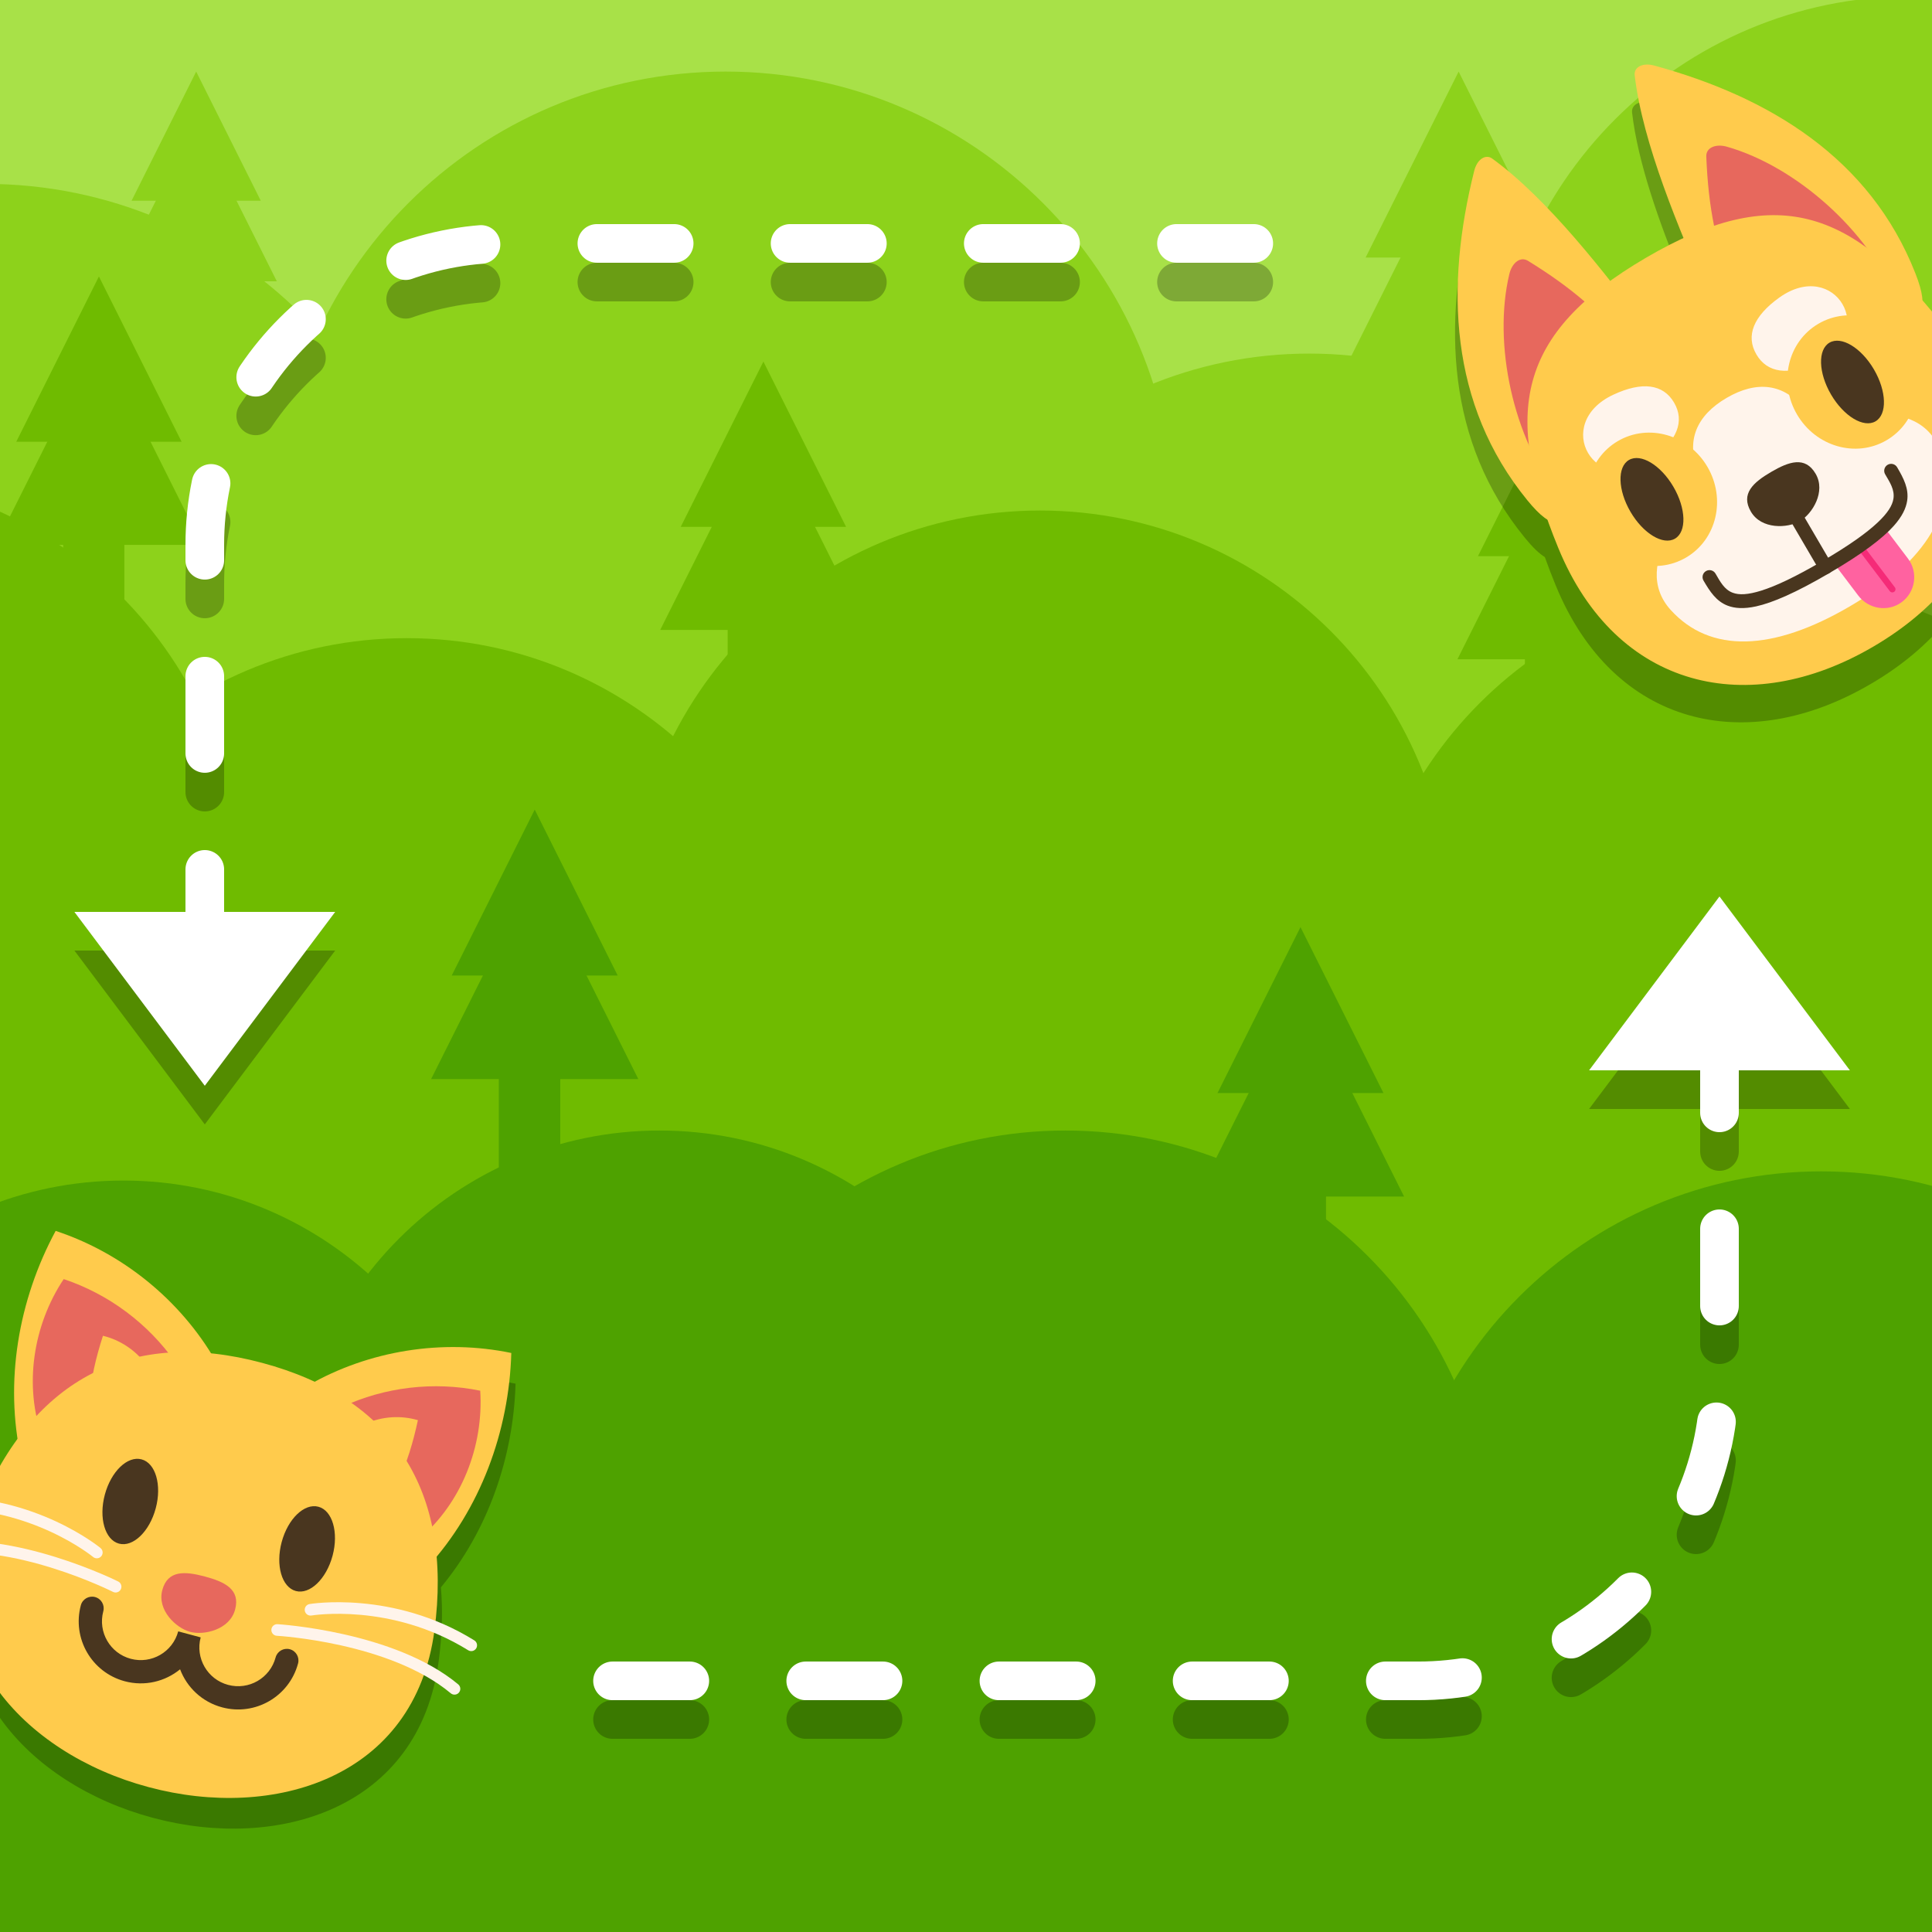
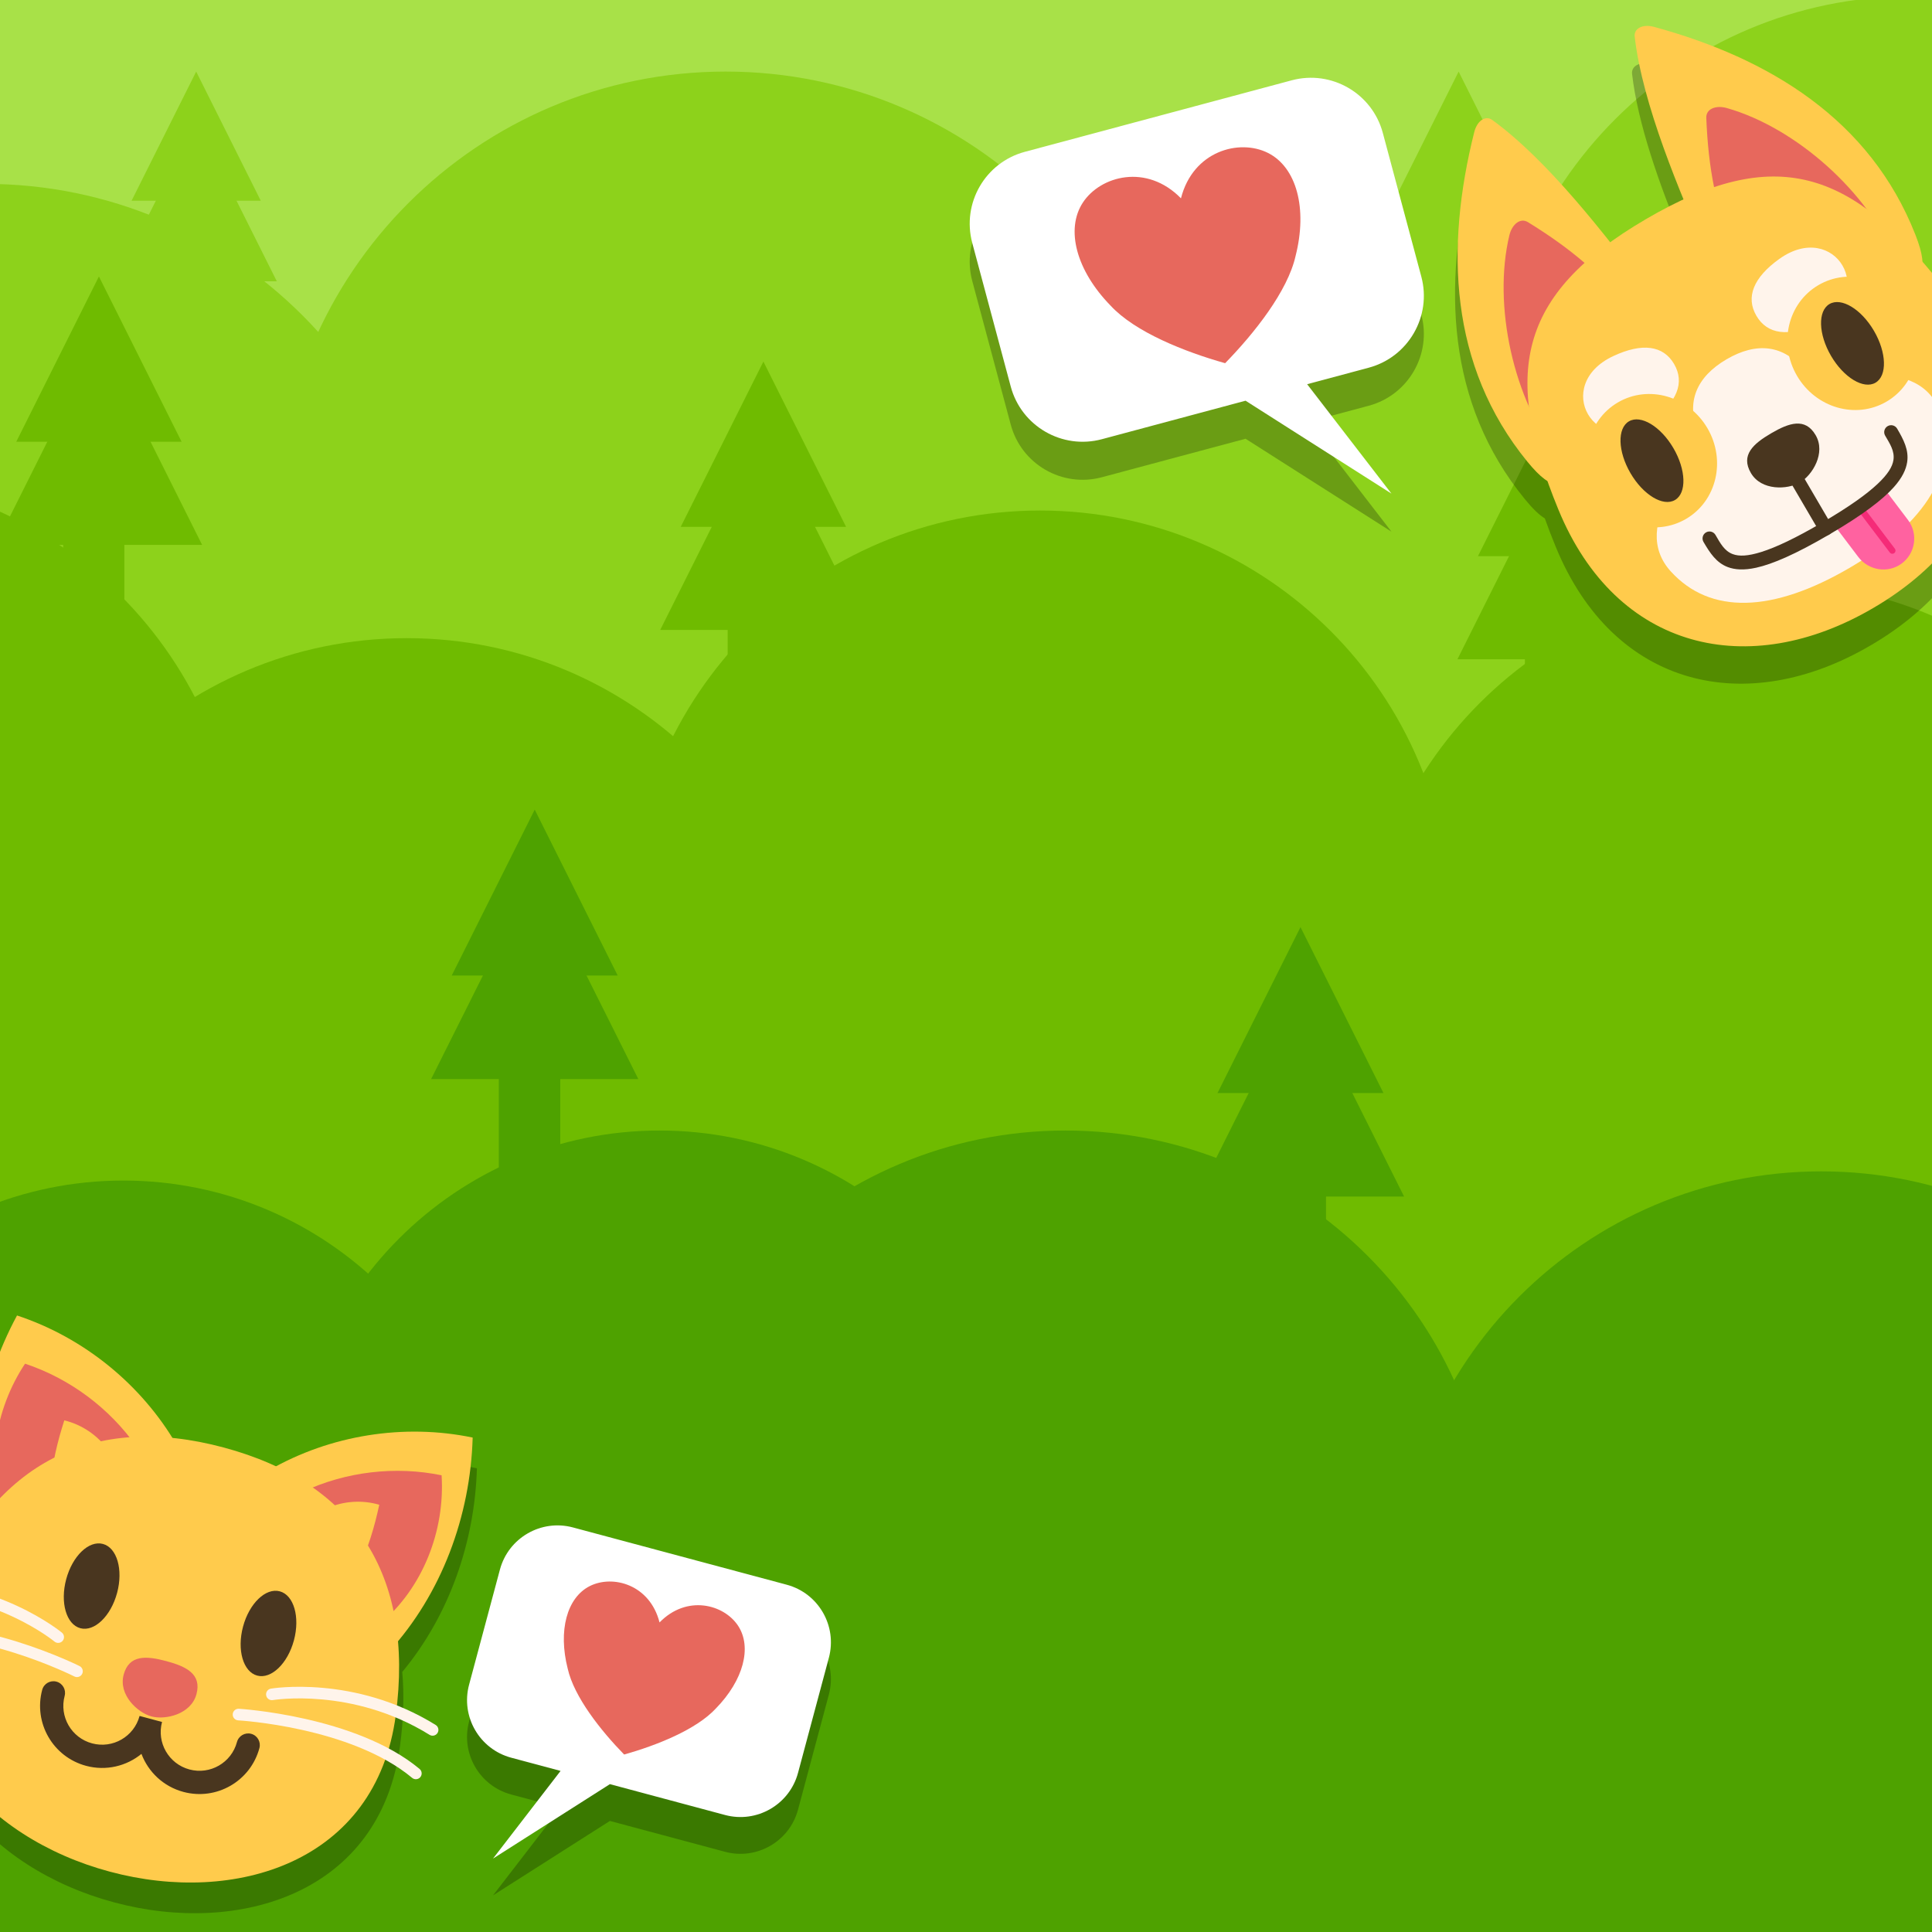
- <svg xmlns="http://www.w3.org/2000/svg" width="100%" height="100%" viewBox="0 0 100 100" version="1.1" xml:space="preserve" style="fill-rule:evenodd;clip-rule:evenodd;stroke-linecap:round;stroke-linejoin:round;stroke-miterlimit:1.5;">
+ <svg xmlns="http://www.w3.org/2000/svg" width="100%" height="100%" viewBox="0 0 100 100" version="1.1" xml:space="preserve" style="fill-rule:evenodd;clip-rule:evenodd;stroke-linejoin:round;stroke-miterlimit:2;">
  <g id="background-play" transform="matrix(1,0,0,1,-378,-180)">
    <g id="Background-Forest" transform="matrix(0.169168,0,0,0.169106,366.632,183.641)">
      <g transform="matrix(1.01697,0,0,1.22606,-7.80764,-48.6039)">
        <g id="Layer-1">
          <rect x="0" y="0" width="920" height="430" style="fill:rgb(168,225,72);" />
        </g>
      </g>
      <g id="Layer-2" transform="matrix(1,0,0,1,0,-70.2495)">
        <g transform="matrix(1.63492,0,0,1.24488,-973.872,-13.2634)">
          <path d="M718,205.359L718,394.641C718,455.55 680.361,505 634,505C587.639,505 550,455.55 550,394.641L550,205.359C550,144.45 587.639,95 634,95C680.361,95 718,144.45 718,205.359Z" style="fill:rgb(141,210,27);" />
        </g>
        <g transform="matrix(1.63492,0,0,1.24488,-747.31,-47.6384)">
          <path d="M718,205.359L718,394.641C718,455.55 680.361,505 634,505C587.639,505 550,455.55 550,394.641L550,205.359C550,144.45 587.639,95 634,95C680.361,95 718,144.45 718,205.359Z" style="fill:rgb(141,210,27);" />
        </g>
        <g transform="matrix(1.52859,0,0,1.16392,-501.331,46.3706)">
          <path d="M718,205.359L718,394.641C718,455.55 680.361,505 634,505C587.639,505 550,455.55 550,394.641L550,205.359C550,144.45 587.639,95 634,95C680.361,95 718,144.45 718,205.359Z" style="fill:rgb(141,210,27);" />
        </g>
        <g transform="matrix(1.52859,0,0,1.16392,-316.956,-63.0043)">
          <path d="M718,205.359L718,394.641C718,455.55 680.361,505 634,505C587.639,505 550,455.55 550,394.641L550,205.359C550,144.45 587.639,95 634,95C680.361,95 718,144.45 718,205.359Z" style="fill:rgb(141,210,27);" />
        </g>
        <g id="Tree" transform="matrix(1.23375,0,0,1.23375,70.4685,-247.115)">
          <g transform="matrix(0.801131,0,0,0.801131,9.14797,61.2627)">
            <path d="M46,245L66,285L26,285L46,245Z" style="fill:rgb(141,210,27);" />
          </g>
          <g transform="matrix(1,0,0,1,0,24.576)">
            <path d="M46,245L66,285L26,285L46,245Z" style="fill:rgb(141,210,27);" />
          </g>
          <g transform="matrix(1,0,0,0.577655,0,148.362)">
            <rect x="39.072" y="258.94" width="11.855" height="69.246" style="fill:rgb(141,210,27);" />
          </g>
        </g>
        <g id="Tree1" transform="matrix(1.77621,0,0,1.77621,431.786,-386.819)">
          <g transform="matrix(0.801131,0,0,0.801131,9.14797,61.2627)">
            <path d="M46,245L66,285L26,285L46,245Z" style="fill:rgb(141,210,27);" />
          </g>
          <g transform="matrix(1,0,0,1,0,24.576)">
            <path d="M46,245L66,285L26,285L46,245Z" style="fill:rgb(141,210,27);" />
          </g>
          <g transform="matrix(1,0,0,0.577655,0,148.362)">
            <rect x="39.072" y="258.94" width="11.855" height="69.246" style="fill:rgb(141,210,27);" />
          </g>
        </g>
      </g>
      <g id="Layer-3" transform="matrix(1,0,0,1,0,69.7932)">
        <g transform="matrix(1.49718,0,0,1.14,-934.116,-54.3)">
          <path d="M718,205.359L718,394.641C718,455.55 680.361,505 634,505C587.639,505 550,455.55 550,394.641L550,205.359C550,144.45 587.639,95 634,95C680.361,95 718,144.45 718,205.359Z" style="fill:rgb(111,187,0);" />
        </g>
        <g transform="matrix(1.49718,0,0,1.14,-757.554,-4.30004)">
          <path d="M718,205.359L718,394.641C718,455.55 680.361,505 634,505C587.639,505 550,455.55 550,394.641L550,205.359C550,144.45 587.639,95 634,95C680.361,95 718,144.45 718,205.359Z" style="fill:rgb(111,187,0);" />
        </g>
        <g transform="matrix(1.49718,0,0,1.14,-563.804,-43.3625)">
          <path d="M718,205.359L718,394.641C718,455.55 680.361,505 634,505C587.639,505 550,455.55 550,394.641L550,205.359C550,144.45 587.639,95 634,95C680.361,95 718,144.45 718,205.359Z" style="fill:rgb(111,187,0);" />
        </g>
        <g transform="matrix(1.49718,0,0,1.23479,-340.366,-30.2953)">
          <path d="M718,196.887L718,403.113C718,459.346 680.361,505 634,505C587.639,505 550,459.346 550,403.113L550,196.887C550,140.654 587.639,95 634,95C680.361,95 718,140.654 718,196.887Z" style="fill:rgb(111,187,0);" />
        </g>
        <g id="Tree2" transform="matrix(1.57858,0,0,1.57858,24.853,-413.246)">
          <g transform="matrix(0.801131,0,0,0.801131,9.14797,61.2627)">
            <path d="M46,245L66,285L26,285L46,245Z" style="fill:rgb(111,187,0);" />
          </g>
          <g transform="matrix(1,0,0,1,0,24.576)">
            <path d="M46,245L66,285L26,285L46,245Z" style="fill:rgb(111,187,0);" />
          </g>
          <g transform="matrix(1,0,0,0.577655,0,148.362)">
            <rect x="39.072" y="258.94" width="11.855" height="69.246" style="fill:rgb(111,187,0);" />
          </g>
        </g>
        <g id="Tree3" transform="matrix(1.57858,0,0,1.57858,228.161,-387.203)">
          <g transform="matrix(0.801131,0,0,0.801131,9.14797,61.2627)">
            <path d="M46,245L66,285L26,285L46,245Z" style="fill:rgb(111,187,0);" />
          </g>
          <g transform="matrix(1,0,0,1,0,24.576)">
            <path d="M46,245L66,285L26,285L46,245Z" style="fill:rgb(111,187,0);" />
          </g>
          <g transform="matrix(1,0,0,0.577655,0,148.362)">
            <rect x="39.072" y="258.94" width="11.855" height="69.246" style="fill:rgb(111,187,0);" />
          </g>
        </g>
        <g id="Tree4" transform="matrix(1.57858,0,0,1.57858,472.092,-378.235)">
          <g transform="matrix(0.801131,0,0,0.801131,9.14797,61.2627)">
            <path d="M46,245L66,285L26,285L46,245Z" style="fill:rgb(111,187,0);" />
          </g>
          <g transform="matrix(1,0,0,1,0,24.576)">
            <path d="M46,245L66,285L26,285L46,245Z" style="fill:rgb(111,187,0);" />
          </g>
          <g transform="matrix(1,0,0,0.577655,0,148.362)">
            <rect x="39.072" y="258.94" width="11.855" height="69.246" style="fill:rgb(111,187,0);" />
          </g>
        </g>
        <g id="Tree5" transform="matrix(1.31054,0,0,1.31054,512.959,-322.667)">
          <g transform="matrix(0.801131,0,0,0.801131,9.14797,61.2627)">
            <path d="M46,245L66,285L26,285L46,245Z" style="fill:rgb(111,187,0);" />
          </g>
          <g transform="matrix(1,0,0,1,0,24.576)">
            <path d="M46,245L66,285L26,285L46,245Z" style="fill:rgb(111,187,0);" />
          </g>
          <g transform="matrix(1,0,0,0.577655,0,148.362)">
            <rect x="39.072" y="258.94" width="11.855" height="69.246" style="fill:rgb(111,187,0);" />
          </g>
        </g>
      </g>
      <g id="Layer-4" transform="matrix(1,0,0,1,66.8588,19.9999)">
        <g transform="matrix(1.34242,0,0,0.766677,-812.997,246.978)">
          <path d="M718,242.134L718,357.866C718,439.071 680.361,505 634,505C587.639,505 550,439.071 550,357.866L550,242.134C550,160.929 587.639,95 634,95C680.361,95 718,160.929 718,242.134Z" style="fill:rgb(78,162,0);" />
        </g>
        <g transform="matrix(1.34242,0,0,0.766677,-648.934,231.666)">
          <path d="M718,242.134L718,357.866C718,439.071 680.361,505 634,505C587.639,505 550,439.071 550,357.866L550,242.134C550,160.929 587.639,95 634,95C680.361,95 718,160.929 718,242.134Z" style="fill:rgb(78,162,0);" />
        </g>
        <g transform="matrix(1.55595,0,0,0.888628,-660.127,220.08)">
          <path d="M718,242.134L718,357.866C718,439.071 680.361,505 634,505C587.639,505 550,439.071 550,357.866L550,242.134C550,160.929 587.639,95 634,95C680.361,95 718,160.929 718,242.134Z" style="fill:rgb(78,162,0);" />
        </g>
        <g transform="matrix(1.55595,0,0,0.888628,-428.877,232.58)">
          <path d="M718,242.134L718,357.866C718,439.071 680.361,505 634,505C587.639,505 550,439.071 550,357.866L550,242.134C550,160.929 587.639,95 634,95C680.361,95 718,160.929 718,242.134Z" style="fill:rgb(78,162,0);" />
        </g>
        <g id="Tree6" transform="matrix(1.5849,0,0,1.5849,91.0421,-201.899)">
          <g transform="matrix(0.801131,0,0,0.801131,9.14797,61.2627)">
            <path d="M46,245L66,285L26,285L46,245Z" style="fill:rgb(78,162,0);" />
          </g>
          <g transform="matrix(1,0,0,1,0,24.576)">
            <path d="M46,245L66,285L26,285L46,245Z" style="fill:rgb(78,162,0);" />
          </g>
          <g transform="matrix(1,0,0,0.68229,0,121.268)">
            <rect x="39.072" y="258.94" width="11.855" height="69.246" style="fill:rgb(78,162,0);" />
          </g>
        </g>
        <g id="Tree7" transform="matrix(1.5849,0,0,1.5849,325.343,-165.935)">
          <g transform="matrix(0.801131,0,0,0.801131,9.14797,61.2627)">
            <path d="M46,245L66,285L26,285L46,245Z" style="fill:rgb(78,162,0);" />
          </g>
          <g transform="matrix(1,0,0,1,0,24.576)">
            <path d="M46,245L66,285L26,285L46,245Z" style="fill:rgb(78,162,0);" />
          </g>
          <g transform="matrix(1,0,0,0.68229,0,121.268)">
            <rect x="39.072" y="258.94" width="11.855" height="69.246" style="fill:rgb(78,162,0);" />
          </g>
        </g>
      </g>
    </g>
-     <g id="Kitty" transform="matrix(0.0581151,0.0155719,-0.0155719,0.0581151,378.338,240.413)">
+     <g id="Kitty" transform="matrix(0.0581151,0.0155719,-0.0155719,0.0581151,376.338,244.791)">
      <g transform="matrix(1,0,0,1,309.49,191.15)">
        <path d="M145.024,61.304C151.789,79.888 156.68,100.54 159.633,123.224C176.206,250.561 68.032,316.925 -42.714,316.925L-43.485,316.925C-154.229,316.925 -262.404,250.561 -245.831,123.224C-242.634,98.654 -237.161,76.468 -229.496,56.711C-254.15,0.292 -258.376,-64.553 -244.115,-124.582C-186.299,-121.309 -129.924,-97.038 -87.691,-57.442C-73.671,-59.738 -58.799,-60.892 -43.099,-60.892C-26.198,-60.892 -10.255,-59.554 4.698,-56.895C46.994,-96.814 103.622,-121.294 161.704,-124.582C176.354,-62.918 171.495,3.829 145.024,61.304Z" style="fill-opacity:0.25;" />
      </g>
      <g transform="matrix(1,0,0,1,299.125,166.589)">
        <path d="M0,-52.338C42.748,-94.948 101.443,-121.171 161.704,-124.582C177.294,-58.963 170.792,12.411 139.664,72.244" style="fill:rgb(255,203,76);fill-rule:nonzero;" />
      </g>
      <g transform="matrix(1,0,0,1,332.083,172.887)">
        <path d="M0,-48.302C31.116,-74.427 70.771,-90.209 111.329,-92.611C126.587,-47.375 120.807,5.235 93.379,44.309" style="fill:rgb(231,104,93);fill-rule:nonzero;" />
      </g>
      <g transform="matrix(1,0,0,1,355.708,161.227)">
        <path d="M0,-28.146C11.862,-37.761 27.208,-42.98 42.474,-42.589C43.379,-23.373 43.095,-3.989 39.116,14.834" style="fill:rgb(255,203,76);fill-rule:nonzero;" />
      </g>
      <g transform="matrix(1,0,0,1,216.714,166.589)">
        <path d="M0,-52.338C-42.748,-94.948 -101.443,-121.171 -161.704,-124.582C-177.293,-58.963 -170.792,12.411 -139.664,72.244" style="fill:rgb(255,203,76);fill-rule:nonzero;" />
      </g>
      <g transform="matrix(1,0,0,1,183.757,172.887)">
        <path d="M0,-48.302C-31.117,-74.427 -70.771,-90.209 -111.33,-92.611C-126.587,-47.375 -120.807,5.235 -93.379,44.309" style="fill:rgb(231,104,93);fill-rule:nonzero;" />
      </g>
      <g transform="matrix(1,0,0,1,160.132,161.227)">
        <path d="M0,-28.146C-11.862,-37.761 -27.209,-42.98 -42.474,-42.589C-43.379,-23.373 -43.095,-3.989 -39.116,14.834" style="fill:rgb(255,203,76);fill-rule:nonzero;" />
      </g>
      <g transform="matrix(1,0,0,1,255.64,105.697)">
        <path d="M0,377.817C-110.744,377.817 -218.919,311.453 -202.346,184.116C-186.606,63.182 -115.759,0 0.386,0C116.53,0 187.379,63.182 203.118,184.116C219.691,311.453 111.517,377.817 0.771,377.817L0,377.817Z" style="fill:rgb(255,203,76);fill-rule:nonzero;" />
      </g>
      <g transform="matrix(0,-1,-1,0,334.777,227.583)">
        <path d="M-22.669,-22.67C-1.943,-22.67 14.858,-12.521 14.858,-0.001C14.858,12.519 -1.943,22.669 -22.669,22.669C-43.396,22.669 -60.197,12.519 -60.197,-0.001C-60.197,-12.521 -43.396,-22.67 -22.669,-22.67" style="fill:rgb(73,54,31);fill-rule:nonzero;" />
      </g>
      <g transform="matrix(0,-1,-1,0,177.273,227.584)">
        <path d="M-22.668,-22.67C-1.942,-22.67 14.859,-12.521 14.859,-0.001C14.859,12.519 -1.942,22.668 -22.668,22.668C-43.396,22.668 -60.197,12.519 -60.197,-0.001C-60.197,-12.521 -43.396,-22.67 -22.668,-22.67" style="fill:rgb(73,54,31);fill-rule:nonzero;" />
      </g>
      <g transform="matrix(0,1,1,0,277.709,282.45)">
        <path d="M65.051,-31.684L65.051,-11.684C83.479,-11.684 98.417,3.255 98.417,21.684C98.417,40.112 83.479,55.051 65.051,55.051C59.532,55.051 55.051,59.532 55.051,65.051C55.051,70.57 59.532,75.051 65.051,75.051C94.525,75.051 118.417,51.158 118.417,21.684C118.417,3.818 109.639,-11.998 96.16,-21.684C109.639,-31.37 118.417,-47.185 118.417,-65.05C118.417,-94.524 94.525,-118.417 65.051,-118.417C59.532,-118.417 55.051,-113.936 55.051,-108.417C55.051,-102.898 59.532,-98.417 65.051,-98.417C83.479,-98.417 98.417,-83.478 98.417,-65.05C98.417,-46.623 83.479,-31.684 65.051,-31.684Z" style="fill:rgb(73,54,31);" />
      </g>
      <g transform="matrix(-0.999024,-0.0441795,-0.0441795,0.999024,20.0911,267.466)">
        <path d="M-143.927,21.749C-146.484,22.785 -147.719,25.703 -146.683,28.26C-145.647,30.818 -142.729,32.053 -140.171,31.017C-140.171,31.017 -76.06,5.122 -2.102,31.1C0.502,32.015 3.358,30.643 4.273,28.04C5.187,25.436 3.816,22.58 1.212,21.665C-76.533,-5.643 -143.927,21.749 -143.927,21.749Z" style="fill:rgb(255,244,235);" />
      </g>
      <g transform="matrix(-0.998282,0.0585933,0.0585933,0.998282,23.4236,318.415)">
        <path d="M-161.308,10.477C-163.973,11.193 -165.555,13.938 -164.839,16.603C-164.123,19.268 -161.378,20.851 -158.713,20.135C-158.713,20.135 -65.011,-5.218 -1.108,19.958C1.46,20.969 4.365,19.706 5.377,17.139C6.388,14.571 5.125,11.665 2.558,10.654C-63.884,-15.522 -161.308,10.477 -161.308,10.477Z" style="fill:rgb(255,244,235);" />
      </g>
      <g transform="matrix(0.999024,-0.0441795,-0.0441795,-0.999024,351.885,303.209)">
        <path d="M1.295,-1.495C-1.263,-2.531 -4.181,-1.296 -5.217,1.262C-6.253,3.819 -5.018,6.737 -2.461,7.773C-2.461,7.773 64.933,35.165 142.678,7.857C145.282,6.942 146.653,4.086 145.739,1.482C144.824,-1.121 141.968,-2.493 139.364,-1.578C65.406,24.4 1.295,-1.495 1.295,-1.495Z" style="fill:rgb(255,244,235);" />
      </g>
      <g transform="matrix(0.998282,0.0585929,0.0585929,-0.998282,327.771,319.609)">
        <path d="M1.746,-9.521C-0.919,-10.237 -3.664,-8.654 -4.38,-5.989C-5.096,-3.324 -3.514,-0.579 -0.849,0.137C-0.849,0.137 96.575,26.136 163.018,-0.04C165.585,-1.051 166.848,-3.957 165.837,-6.524C164.825,-9.092 161.92,-10.355 159.352,-9.344C95.448,15.832 1.746,-9.521 1.746,-9.521Z" style="fill:rgb(255,244,235);" />
      </g>
      <g transform="matrix(0,-1,-1,0,252.183,288.199)">
        <path d="M-28.573,-36.258C-10.671,-36.258 -7.784,-21.745 -7.784,-3.842C-7.784,14.06 -10.671,28.573 -28.573,28.573C-46.476,28.573 -57.047,8.578 -57.047,-3.842C-57.047,-16.263 -46.476,-36.258 -28.573,-36.258" style="fill:rgb(231,104,93);fill-rule:nonzero;" />
      </g>
    </g>
-     <g id="Puppy" transform="matrix(0.777648,-0.448975,0.448975,0.777648,195.651,146.72)">
+     <g id="Puppy" transform="matrix(0.777648,-0.448975,0.448975,0.777648,195.651,144.72)">
      <g transform="matrix(0.0759598,-0.000439997,0.000439997,0.0759598,227.476,191.865)">
        <path d="M209.093,184.903C210.47,192.14 211.705,199.695 212.818,207.573C229.093,322.771 153.375,392.93 44.63,392.93L43.873,392.93C-64.872,392.93 -140.589,322.771 -124.315,207.573C-123.202,199.694 -121.967,192.14 -120.59,184.903C-122.925,180.655 -124.824,174.024 -126.305,164.553C-140.858,71.444 -97.851,-7.288 -34.861,-71.607C-28.262,-78.345 -20.754,-78.175 -18.374,-72.754C-3.011,-37.754 5.874,9.279 12.033,52.574C22.048,51.604 32.77,51.128 44.252,51.128C55.734,51.128 66.456,51.604 76.471,52.574C82.63,9.279 91.515,-37.754 106.878,-72.754C109.257,-78.175 116.764,-78.345 123.364,-71.607C186.354,-7.288 229.362,71.444 214.807,164.553C213.327,174.024 211.428,180.655 209.093,184.903Z" style="fill-opacity:0.25;" />
      </g>
      <g transform="matrix(0.0759598,-0.000439997,0.000439997,0.0759598,228.683,190.074)">
        <path d="M0,117.792C-45.777,119.345 -65.359,150.459 -96.964,181.546C-111.797,196.137 -121.373,196.096 -126.305,164.553C-140.858,71.444 -97.851,-7.288 -34.861,-71.607C-28.262,-78.345 -20.754,-78.175 -18.374,-72.754C2.711,-24.717 11.594,45.985 17.975,98.581C19.804,113.656 20.773,117.088 0,117.792" style="fill:rgb(255,203,76);fill-rule:nonzero;" />
      </g>
      <g transform="matrix(0.0759598,-0.000439997,0.000439997,0.0759598,222.013,191.067)">
        <path d="M0,164.706C19.072,137.418 46.176,118.452 77.574,113.198C89.537,111.196 89.57,106.883 87.839,95.893C81.877,58.06 72.081,29.782 53.767,-4.618C50.508,-10.738 42.428,-9.329 36.519,-3.161C-1.229,36.237 -23.957,106.211 -15.9,160.866C-13.751,175.444 -6.694,174.286 0,164.706" style="fill:rgb(231,104,93);fill-rule:nonzero;" />
      </g>
      <g transform="matrix(0.0759598,-0.000439997,0.000439997,0.0759598,234.049,191.503)">
        <path d="M0,79.37C6.382,26.774 15.264,-43.928 36.35,-91.965C38.729,-97.386 46.236,-97.556 52.836,-90.818C115.826,-26.499 158.834,52.233 144.279,145.342C139.349,176.885 129.772,176.926 114.938,162.335C83.334,131.248 63.753,100.134 17.975,98.581C-2.799,97.877 -1.828,94.445 0,79.37" style="fill:rgb(255,203,76);fill-rule:nonzero;" />
      </g>
      <g transform="matrix(0.0759598,-0.000439997,0.000439997,0.0759598,242.087,190.951)">
        <path d="M0,164.706C-19.072,137.418 -46.175,118.452 -77.573,113.198C-89.537,111.196 -89.569,106.883 -87.838,95.893C-81.877,58.06 -72.081,29.782 -53.766,-4.618C-50.508,-10.738 -42.427,-9.329 -36.518,-3.161C1.23,36.237 23.958,106.211 15.9,160.866C13.752,175.444 6.695,174.286 0,164.706" style="fill:rgb(231,104,93);fill-rule:nonzero;" />
      </g>
      <g transform="matrix(0.0759598,-0.000439997,0.000439997,0.0759598,232.038,193.939)">
        <path d="M0,341.802C-108.745,341.802 -184.462,271.643 -168.188,156.445C-152.733,47.038 -113.669,0 0.379,0C114.426,0 153.49,47.038 168.945,156.445C185.22,271.643 109.502,341.802 0.757,341.802L0,341.802Z" style="fill:rgb(255,203,76);fill-rule:nonzero;" />
      </g>
      <g transform="matrix(0.0759598,-0.000439997,0.000439997,0.0759598,232.215,217.216)">
        <path d="M0,-135.741C64.799,-135.741 128.094,-111.898 118.396,-66.149C109.187,-22.7 67.732,0 -0.226,0C-68.184,0 -109.639,-22.7 -118.848,-66.149C-128.545,-111.898 -65.25,-135.741 -0.451,-135.741L0,-135.741Z" style="fill:rgb(255,244,235);fill-rule:nonzero;" />
      </g>
      <g transform="matrix(0.0759598,-0.000439997,0.000439997,0.0759598,223.555,202.011)">
        <path d="M0,0.109C0,15.675 13.286,30.88 38.778,28.55C62.99,26.338 75.639,16.38 75.639,0.054C75.639,-16.271 62.99,-26.229 38.778,-28.442C13.286,-30.771 0,-15.566 0,0.001L0,0.109Z" style="fill:rgb(255,244,235);fill-rule:nonzero;" />
      </g>
      <g transform="matrix(0.0759598,-0.000439997,0.000439997,0.0759598,240.544,201.912)">
        <path d="M0,0.109C0,15.675 -13.286,30.88 -38.779,28.55C-62.99,26.338 -75.64,16.38 -75.64,0.054C-75.64,-16.271 -62.99,-26.229 -38.779,-28.442C-13.286,-30.771 0,-15.566 0,0.001L0,0.109Z" style="fill:rgb(255,244,235);fill-rule:nonzero;" />
      </g>
      <g transform="matrix(0.0759598,-0.000439997,0.000439997,0.0759598,232.048,203.259)">
        <path d="M0,75.64C-25.493,75.64 -50.394,62.354 -46.579,36.861C-42.956,12.65 -26.646,0 0.089,0C26.825,0 43.134,12.65 46.757,36.861C50.572,62.354 25.671,75.64 0.178,75.64L0,75.64Z" style="fill:rgb(255,244,235);fill-rule:nonzero;" />
      </g>
      <g transform="matrix(0.0759598,-0.000439997,0.000439997,0.0759598,232.704,217.872)">
        <path d="M0,-38.582L3.094,-12.534C4.614,0.267 16.031,9.772 28.855,8.465C41.957,7.131 51.373,-4.67 49.826,-17.695L46.687,-44.128C46.394,-46.594 44.157,-48.354 41.692,-48.061L3.935,-43.577C1.469,-43.284 -0.293,-41.048 0,-38.582" style="fill:rgb(255,98,160);fill-rule:nonzero;" />
      </g>
      <g transform="matrix(0.0759598,-0.000439997,0.000439997,0.0759598,234.255,217.74)">
        <path d="M0,-43.914L5.015,-1.693C5.171,-0.375 6.367,0.567 7.687,0.411C9.006,0.254 9.948,-0.942 9.791,-2.261L4.776,-44.481L0,-43.914Z" style="fill:rgb(245,43,120);fill-rule:nonzero;" />
      </g>
      <g transform="matrix(0.0759598,-0.000439997,0.000439997,0.0759598,226.057,214.601)">
        <path d="M-5.268,-38.071C-5.268,-40.978 -2.907,-43.339 0,-43.339C2.907,-43.339 5.268,-40.978 5.268,-38.071C5.268,-30.934 4.865,-24.251 9.202,-18.905C12.512,-14.824 18.439,-11.727 28.577,-9.381C40.049,-6.728 56.441,-5.267 79.854,-5.267C103.266,-5.267 119.658,-6.728 131.13,-9.381C141.268,-11.727 147.195,-14.824 150.506,-18.905C154.842,-24.251 154.439,-30.934 154.439,-38.071C154.439,-40.978 156.8,-43.339 159.707,-43.339C162.614,-43.339 164.975,-40.978 164.975,-38.071C164.975,-28.384 164.574,-19.525 158.687,-12.268C155.125,-7.877 149.514,-3.955 140.395,-1.006C128.294,2.908 109.396,5.267 79.854,5.267C50.311,5.267 31.413,2.908 19.312,-1.006C10.193,-3.955 4.582,-7.877 1.02,-12.268C-4.867,-19.525 -5.268,-28.384 -5.268,-38.071Z" style="fill:rgb(73,54,31);" />
      </g>
      <g transform="matrix(-0.000439997,-0.0759598,-0.0759598,0.000439997,234.283,212.381)">
        <path d="M-28.604,23.337C-31.512,23.337 -33.872,25.697 -33.872,28.604C-33.872,31.512 -31.512,33.872 -28.605,33.872L28.605,33.872C31.512,33.872 33.872,31.512 33.872,28.604C33.872,25.697 31.512,23.337 28.604,23.337L-28.604,23.337Z" style="fill:rgb(73,54,31);" />
      </g>
      <g transform="matrix(-0.000439997,-0.0759598,-0.0759598,0.000439997,238.779,202.388)">
        <path d="M-48.773,-48.772C-20.493,-48.772 2.432,-26.936 2.432,-0.001C2.432,26.936 -20.493,48.773 -48.773,48.773C-77.052,48.773 -99.977,26.936 -99.977,-0.001C-99.977,-26.936 -77.052,-48.772 -48.773,-48.772" style="fill:rgb(255,203,76);fill-rule:nonzero;" />
      </g>
      <g transform="matrix(-0.000439997,-0.0759598,-0.0759598,0.000439997,238.793,204.661)">
        <path d="M-18.854,-18.853C0.246,-18.853 15.729,-10.412 15.729,0.001C15.729,10.414 0.246,18.854 -18.854,18.854C-37.954,18.854 -53.436,10.414 -53.436,0.001C-53.436,-10.412 -37.954,-18.853 -18.854,-18.853" style="fill:rgb(73,54,31);fill-rule:nonzero;" />
      </g>
      <g transform="matrix(-0.000439997,-0.0759598,-0.0759598,0.000439997,231.887,207.721)">
        <path d="M-25.084,-31.83C-9.368,-31.83 -6.834,-19.09 -6.834,-3.373C-6.834,12.344 -9.368,25.084 -25.084,25.084C-40.801,25.084 -50.08,7.53 -50.08,-3.373C-50.08,-14.276 -40.801,-31.83 -25.084,-31.83" style="fill:rgb(73,54,31);fill-rule:nonzero;" />
      </g>
      <g transform="matrix(-0.000439997,-0.0759598,-0.0759598,0.000439997,225.388,202.465)">
        <path d="M-48.773,-48.772C-20.493,-48.772 2.432,-26.936 2.432,-0.001C2.432,26.936 -20.493,48.773 -48.773,48.773C-77.052,48.773 -99.977,26.936 -99.977,-0.001C-99.977,-26.936 -77.052,-48.772 -48.773,-48.772" style="fill:rgb(255,203,76);fill-rule:nonzero;" />
      </g>
      <g transform="matrix(-0.000439997,-0.0759598,-0.0759598,0.000439997,225.401,204.738)">
        <path d="M-18.854,-18.853C0.246,-18.853 15.729,-10.412 15.729,0.001C15.729,10.414 0.246,18.854 -18.854,18.854C-37.954,18.854 -53.436,10.414 -53.436,0.001C-53.436,-10.412 -37.954,-18.853 -18.854,-18.853" style="fill:rgb(73,54,31);fill-rule:nonzero;" />
      </g>
    </g>
-     <g id="Arrows">
-       <g transform="matrix(1,0,0,1,378,180.001)">
-         <g>
-           <path d="M95.75,57.4L89,48.4L82.25,57.4L95.75,57.4Z" style="fill-opacity:0.25;" />
-           <path d="M89,55.6L89,73.4C89,82.01 82.01,89 73.4,89L26.6,89" style="fill:none;stroke:black;stroke-opacity:0.25;stroke-width:2px;stroke-dasharray:4,6,0,0,0,0;" />
-         </g>
-       </g>
-       <g transform="matrix(1,0,0,1,378,180.001)">
-         <g>
-           <path d="M95.75,55.4L89,46.4L82.25,55.4L95.75,55.4Z" style="fill:white;" />
-           <path d="M89,53.6L89,71.4C89,80.01 82.01,87 73.4,87L26.6,87" style="fill:none;stroke:white;stroke-width:2px;stroke-dasharray:4,6,0,0,0,0;" />
-         </g>
-       </g>
-       <g transform="matrix(1,-1.183e-22,1.183e-22,1,379,179.999)">
-         <g>
-           <path d="M2.85,49.2L9.6,58.2L16.35,49.2L2.85,49.2Z" style="fill-opacity:0.25;" />
-           <path d="M9.6,51L9.6,30.2C9.6,21.59 16.59,14.6 25.2,14.6L69,14.6" style="fill:none;stroke:black;stroke-opacity:0.25;stroke-width:2px;stroke-dasharray:4,6,0,0,0,0;" />
-         </g>
-       </g>
-       <g transform="matrix(1,-1.183e-22,1.183e-22,1,379,179.999)">
-         <g>
-           <path d="M2.85,47.2L9.6,56.2L16.35,47.2L2.85,47.2Z" style="fill:white;" />
-           <path d="M9.6,49L9.6,28.2C9.6,19.59 16.59,12.6 25.2,12.6L69,12.6" style="fill:none;stroke:white;stroke-width:2px;stroke-dasharray:4,6,0,0,0,0;" />
-         </g>
+     <g id="Chat" transform="matrix(0.801237,0,0,0.801237,77.9251,56.1402)">
+       <g transform="matrix(0.965926,0.258819,-0.258819,0.965926,392.375,176.999)">
+         <path d="M57,74.85L57,82.55C57,84.675 55.275,86.4 53.15,86.4L45.45,86.4L39.4,93L42.15,86.4L38.85,86.4C36.725,86.4 35,84.675 35,82.55L35,74.85C35,72.725 36.725,71 38.85,71L53.15,71C55.275,71 57,72.725 57,74.85Z" style="fill-opacity:0.25;" />
+       </g>
+       <g transform="matrix(0.965926,0.258819,-0.258819,0.965926,392.375,174.622)">
+         <path d="M57,74.85L57,82.55C57,84.675 55.275,86.4 53.15,86.4L45.45,86.4L39.4,93L42.15,86.4L38.85,86.4C36.725,86.4 35,84.675 35,82.55L35,74.85C35,72.725 36.725,71 38.85,71L53.15,71C55.275,71 57,72.725 57,74.85Z" style="fill:white;" />
+       </g>
+       <g transform="matrix(0.874925,0.234435,-0.29314,1.09401,405.416,161.34)">
+         <path d="M40.5,80.95C41.868,79 44.605,79 45.974,79.975C47.342,80.95 47.342,82.9 45.974,84.85C45.016,86.313 42.553,87.775 40.5,88.75C38.447,87.775 35.984,86.313 35.026,84.85C33.658,82.9 33.658,80.95 35.026,79.975C36.395,79 39.132,79 40.5,80.95Z" style="fill:rgb(231,104,93);" />
+       </g>
+     </g>
+     <g id="Chat1" transform="matrix(1,0,0,1,0,-1)">
+       <g transform="matrix(-0.965926,0.258819,0.258819,0.965926,464.009,108.49)">
+         <path d="M57,74.85L57,82.55C57,84.675 55.275,86.4 53.15,86.4L45.45,86.4L39.4,93L42.15,86.4L38.85,86.4C36.725,86.4 35,84.675 35,82.55L35,74.85C35,72.725 36.725,71 38.85,71L53.15,71C55.275,71 57,72.725 57,74.85Z" style="fill-opacity:0.25;" />
+       </g>
+       <g transform="matrix(-0.965926,0.258819,0.258819,0.965926,464.009,106.521)">
+         <path d="M57,74.85L57,82.55C57,84.675 55.275,86.4 53.15,86.4L45.45,86.4L39.4,93L42.15,86.4L38.85,86.4C36.725,86.4 35,84.675 35,82.55L35,74.85C35,72.725 36.725,71 38.85,71L53.15,71C55.275,71 57,72.725 57,74.85Z" style="fill:white;" />
+       </g>
+       <g transform="matrix(0.874925,-0.234435,0.29314,1.09401,379.962,112.2)">
+         <path d="M40.5,80.95C41.868,79 44.605,79 45.974,79.975C47.342,80.95 47.342,82.9 45.974,84.85C45.016,86.313 42.553,87.775 40.5,88.75C38.447,87.775 35.984,86.313 35.026,84.85C33.658,82.9 33.658,80.95 35.026,79.975C36.395,79 39.132,79 40.5,80.95Z" style="fill:rgb(231,104,93);" />
      </g>
    </g>
  </g>
</svg>
